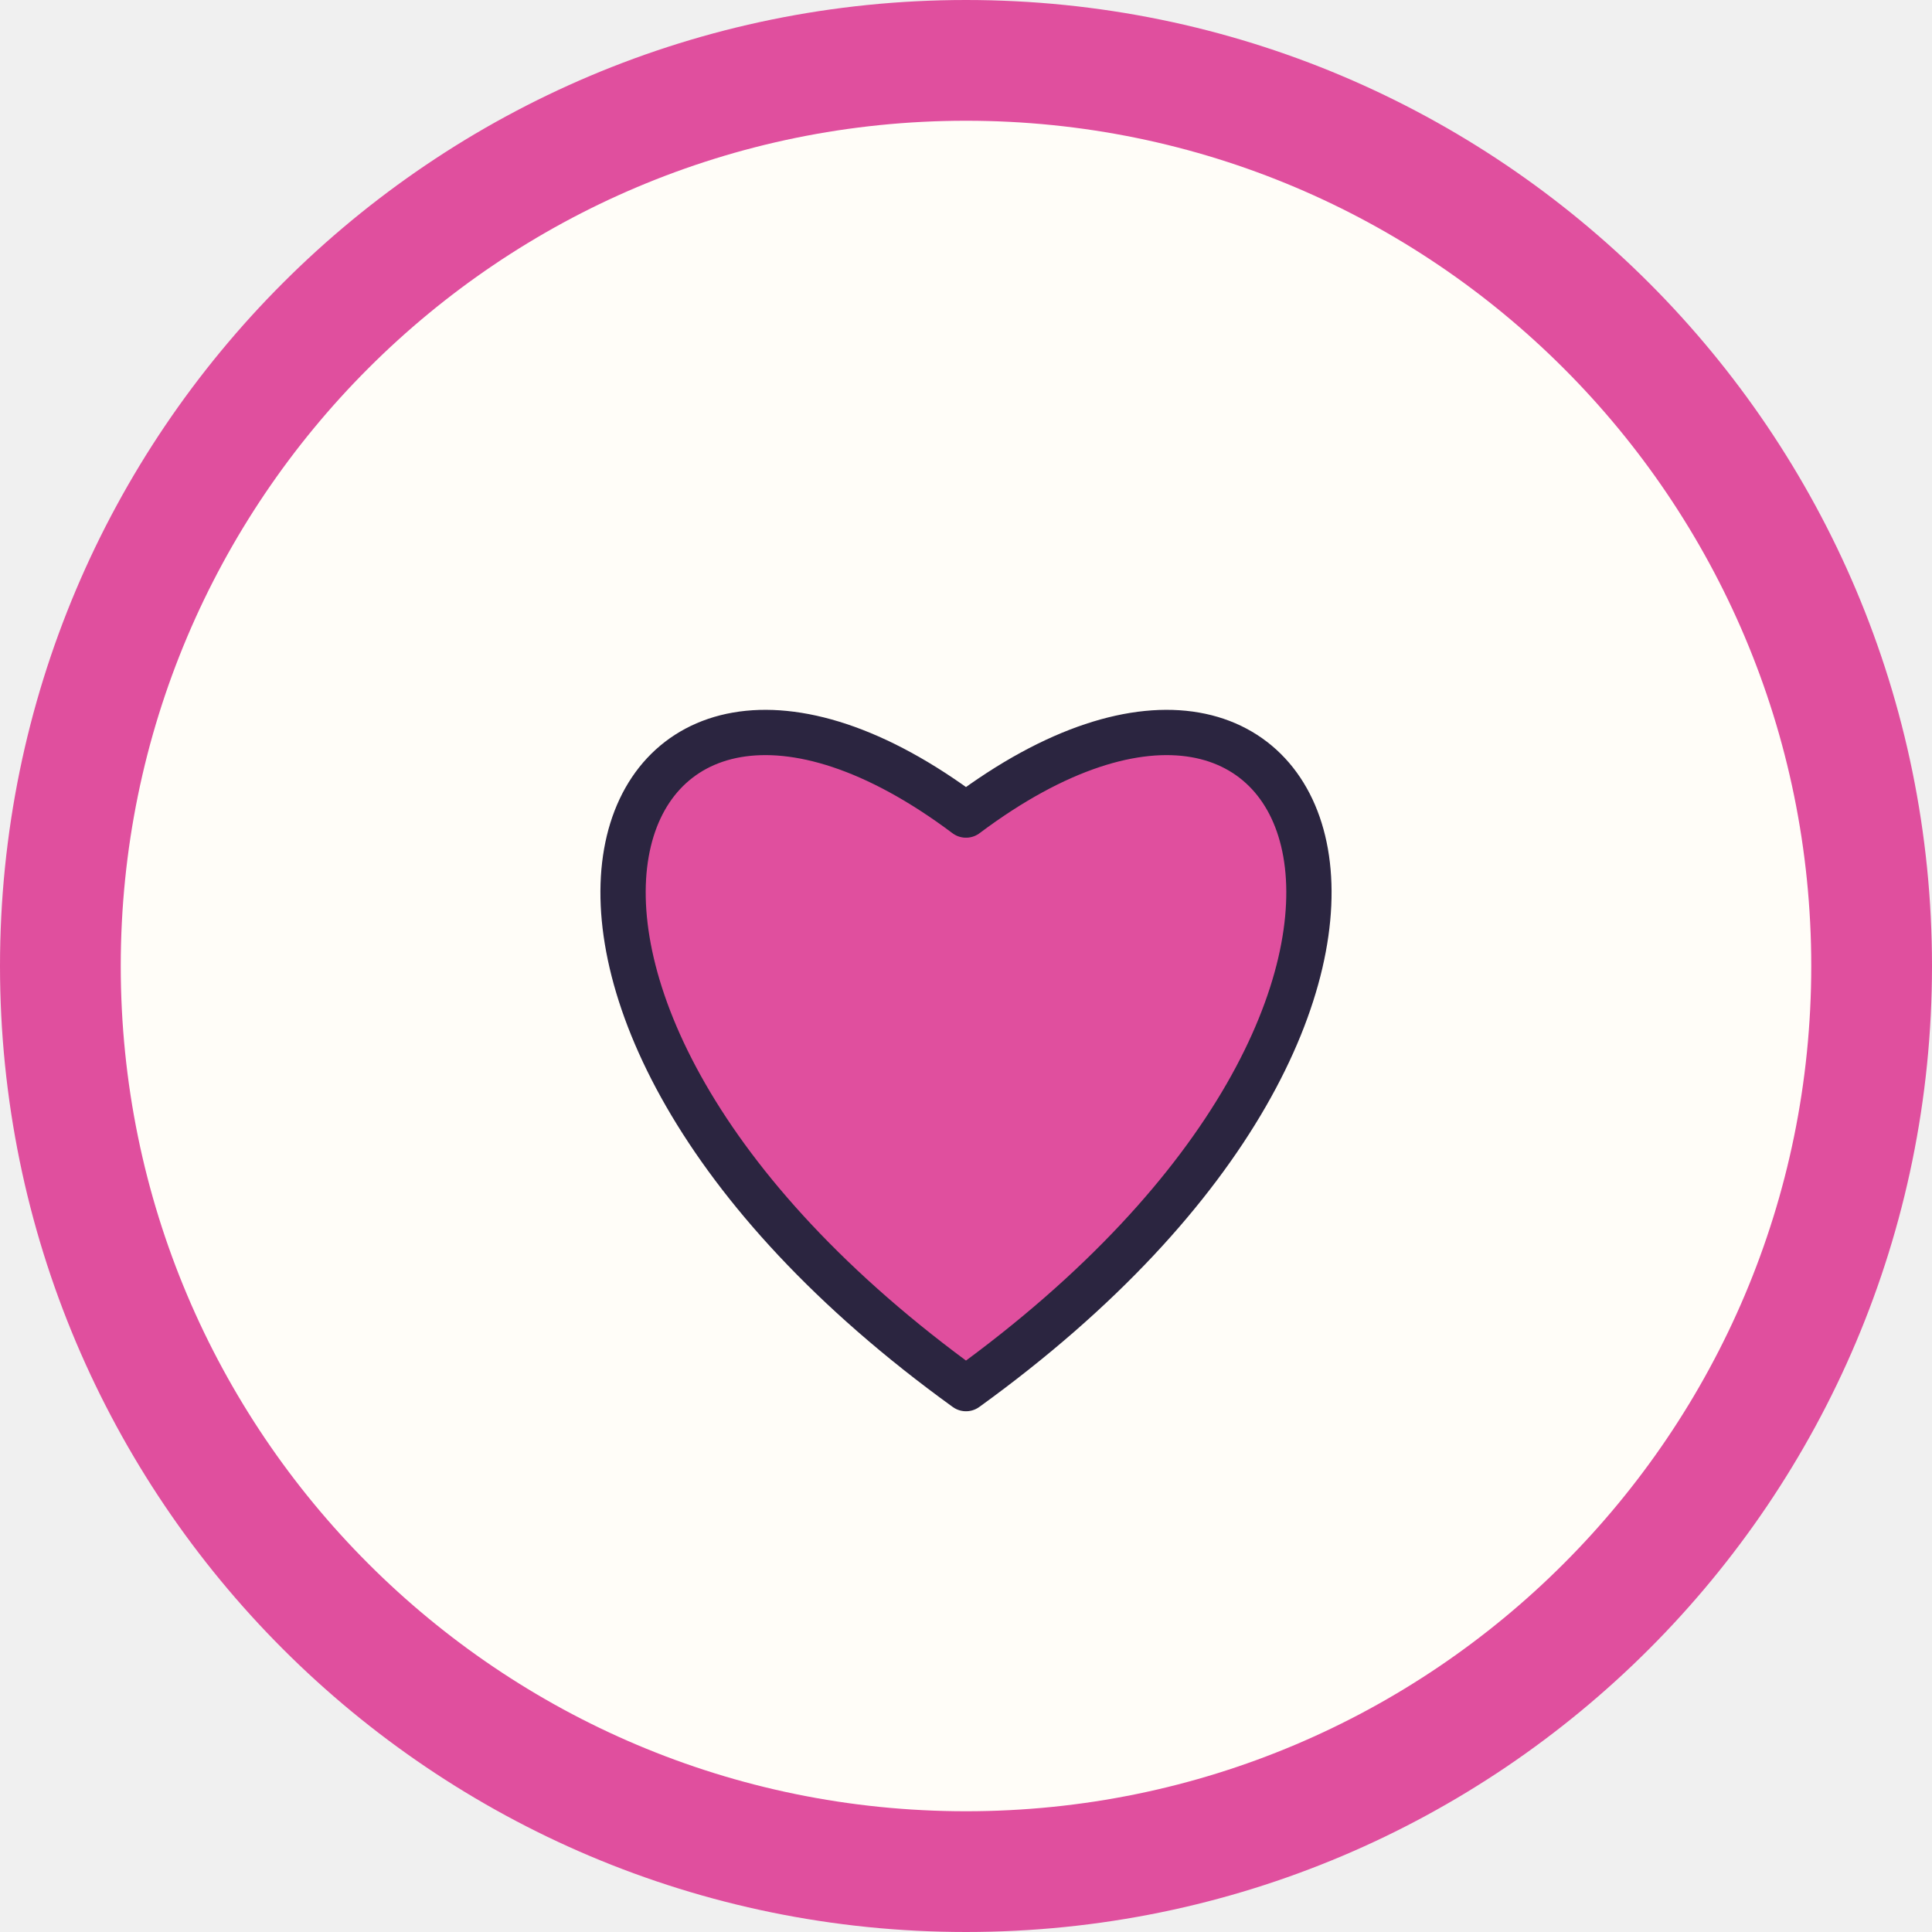
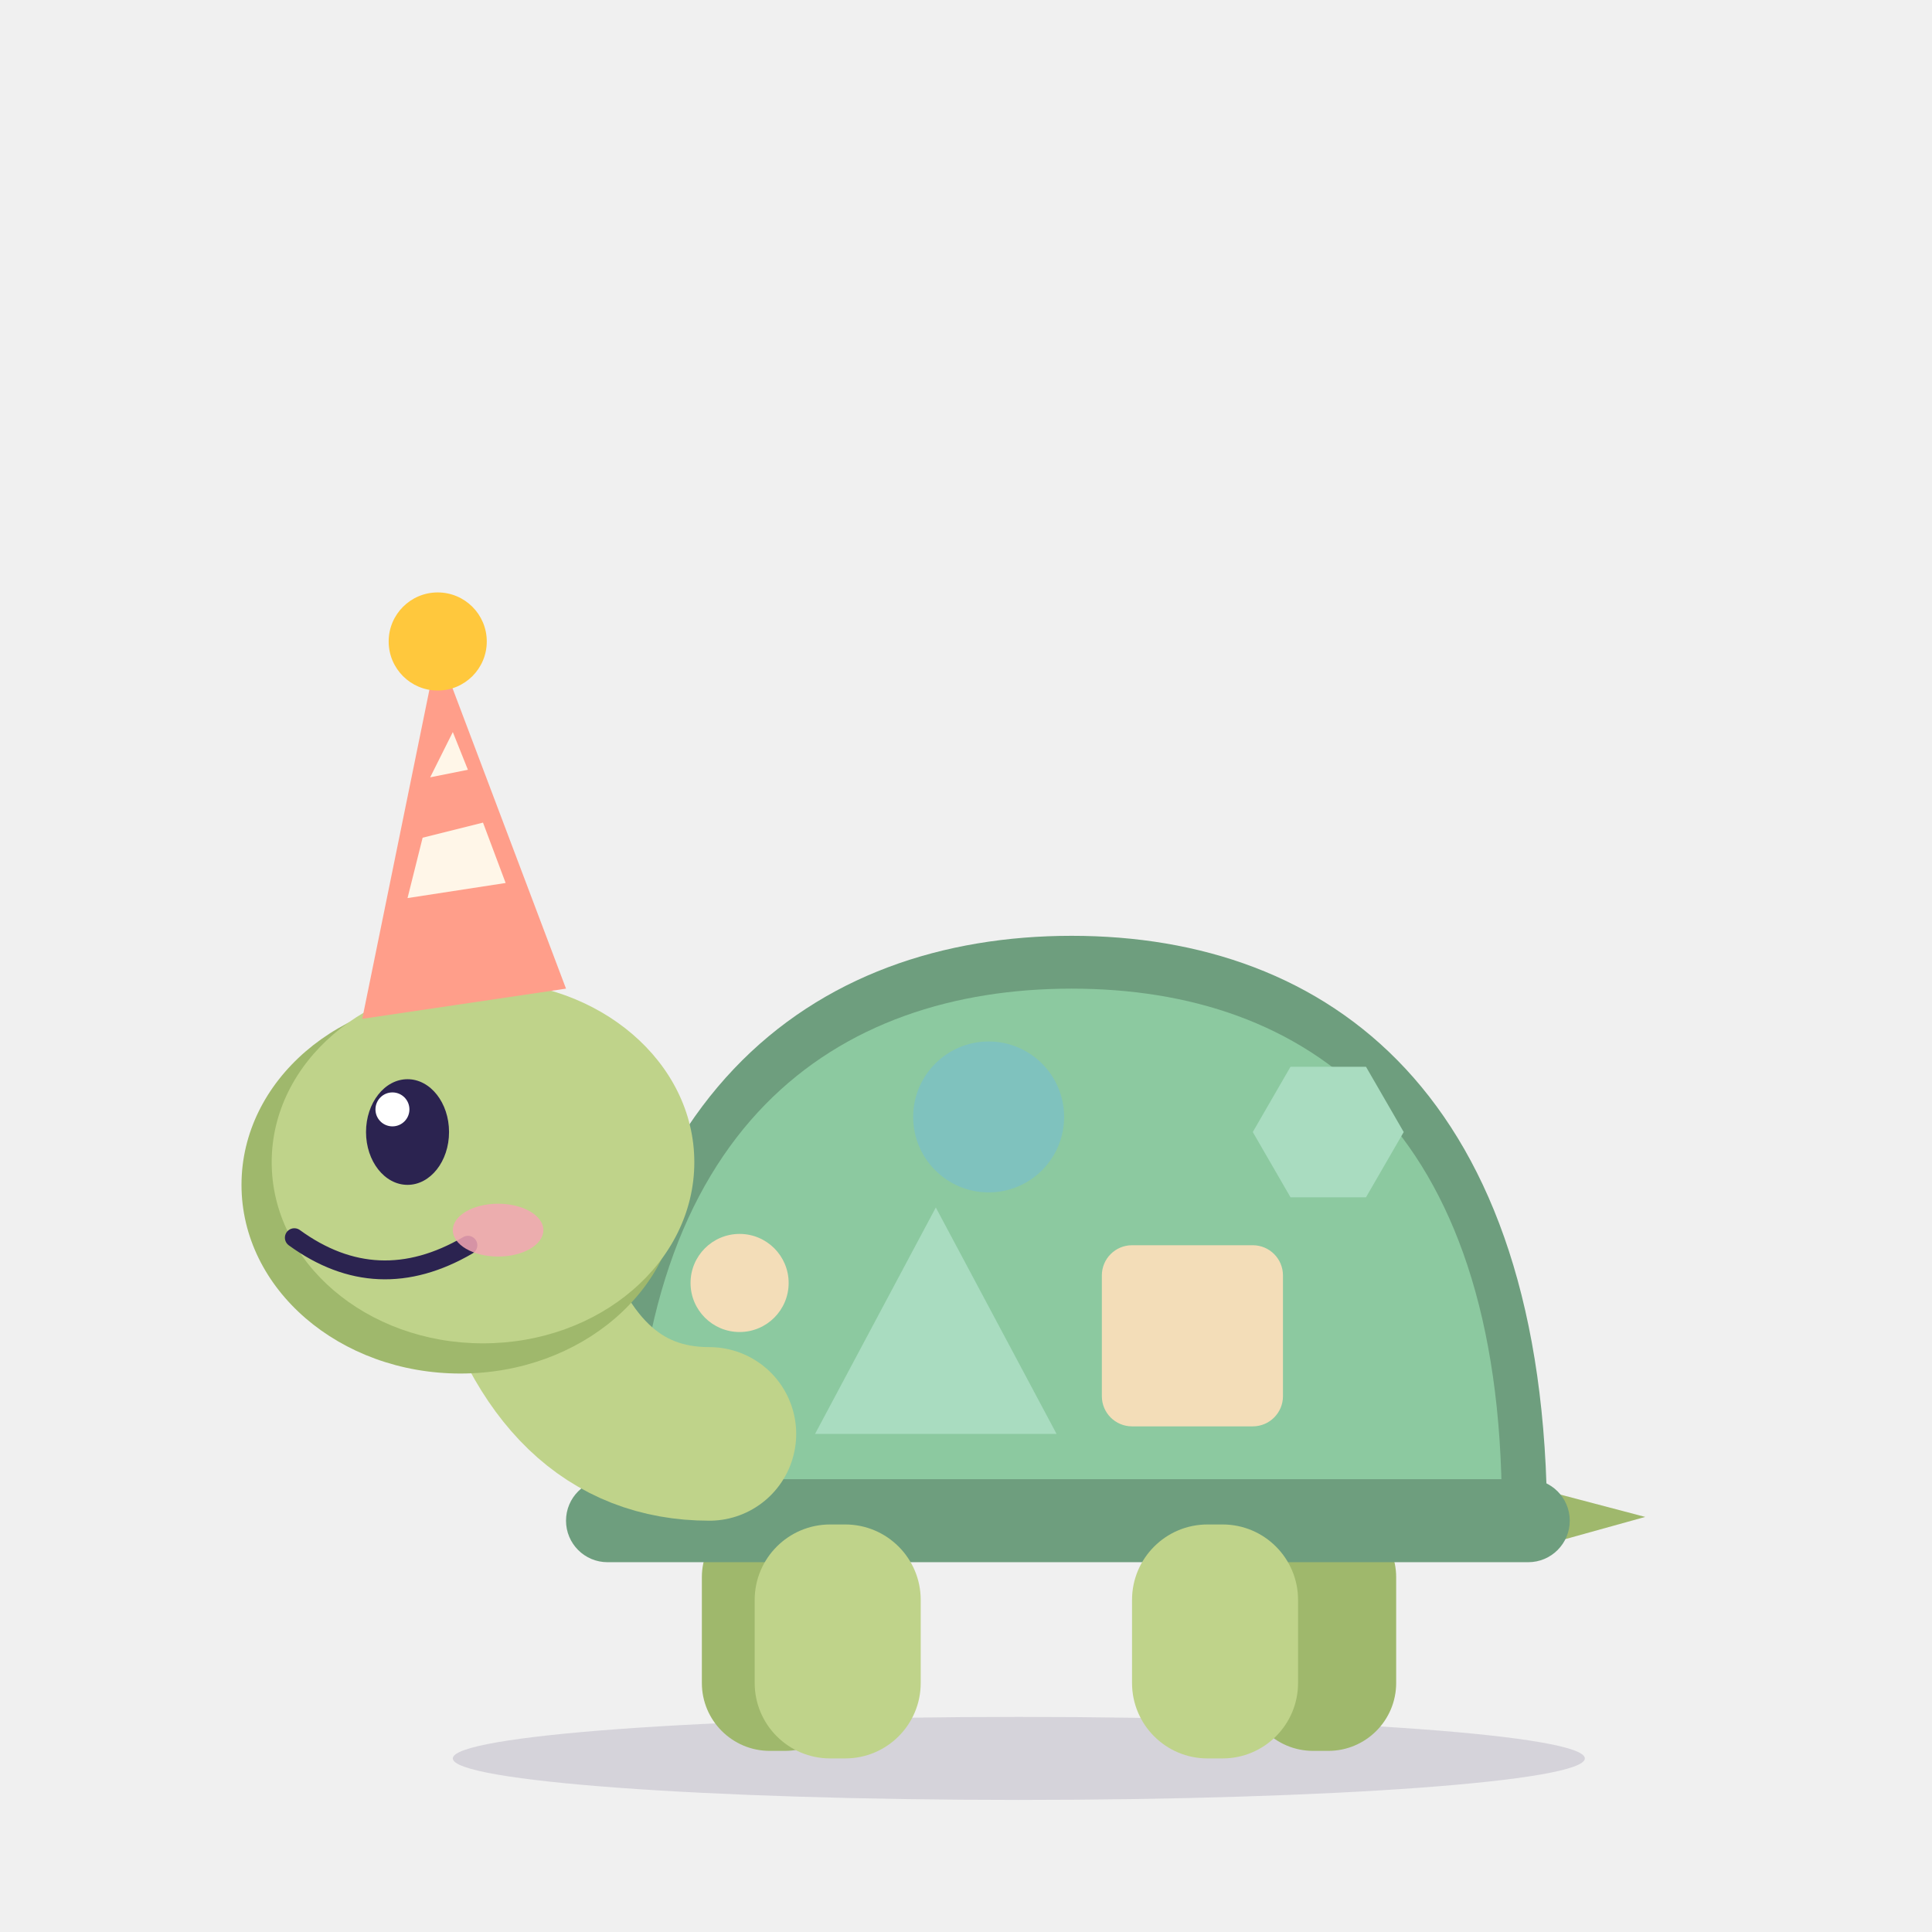
- <svg xmlns="http://www.w3.org/2000/svg" viewBox="0 0 64 64">
-   <circle cx="32" cy="32" r="30" fill="#FFFDF8" stroke="#E04F9E" stroke-width="4" />
-   <path d="M32 46 C14 33 20 18 32 27 C44 18 50 33 32 46 Z" fill="#E04F9E" stroke="#2B2540" stroke-width="1.5" stroke-linejoin="round" />
+ <svg xmlns="http://www.w3.org/2000/svg" viewBox="0 0 512 512" role="img" aria-label="קוּבִּי – צָב">
+   <ellipse cx="270" cy="466" rx="150" ry="11" fill="rgba(43,35,80,0.14)" />
+   <rect x="330" y="400" width="40" height="64" rx="18" fill="#9FB86C" />
+   <rect x="186" y="400" width="40" height="64" rx="18" fill="#9FB86C" />
+   <path d="M398 392 L436 402 L400 412 Z" fill="#9FB86C" />
+   <path d="M156 404 C156 290 216 248 284 248 C352 248 410 290 410 404 Z" fill="#6E9E7E" />
+   <path d="M168 400 C168 298 222 262 284 262 C346 262 398 298 398 400 Z" fill="#8CC9A0" />
+   <path d="M216 380 L248 320 L280 380 Z" fill="#A9DCC0" />
+   <rect x="292" y="330" width="48" height="48" rx="8" fill="#F3DDB8" />
+   <circle cx="262" cy="296" r="20" fill="#7FC2BE" />
+   <polygon points="372,300 362,317.3 342,317.3 332,300 342,282.7 362,282.7" fill="#A9DCC0" />
+   <circle cx="196" cy="340" r="13" fill="#F3DDB8" />
+   <rect x="150" y="392" width="266" height="22" rx="11" fill="#6E9E7E" />
+   <rect x="300" y="404" width="44" height="62" rx="20" fill="#BFD38A" />
+   <rect x="200" y="404" width="44" height="62" rx="20" fill="#BFD38A" />
+   <path d="M188 380 Q150 380 136 330" fill="none" stroke="#BFD38A" stroke-width="46" stroke-linecap="round" stroke-linejoin="round" />
+   <ellipse cx="122" cy="314" rx="58" ry="50" fill="#9FB86C" />
+   <ellipse cx="128" cy="308" rx="56" ry="48" fill="#BFD38A" />
+   <ellipse cx="108" cy="300" rx="11" ry="14" fill="#2B2350" />
+   <circle cx="104" cy="294" r="4.5" fill="#FFFFFF" />
+   <path d="M78 328 Q100 344 124 330" fill="none" stroke="#2B2350" stroke-width="5" stroke-linecap="round" stroke-linejoin="round" />
+   <ellipse cx="132" cy="326" rx="12" ry="7" fill="#F4A7B4" opacity="0.85" />
+   <path d="M96 270 L150 262 L116 172 Z" fill="#FF9E8A" />
+   <path d="M108 238 L134 234 L128 218 L112 222 Z" fill="#FFF6E8" />
+   <path d="M114 206 L124 204 L120 194 Z" fill="#FFF6E8" />
+   <circle cx="116" cy="170" r="13" fill="#FFC83D" />
</svg>
